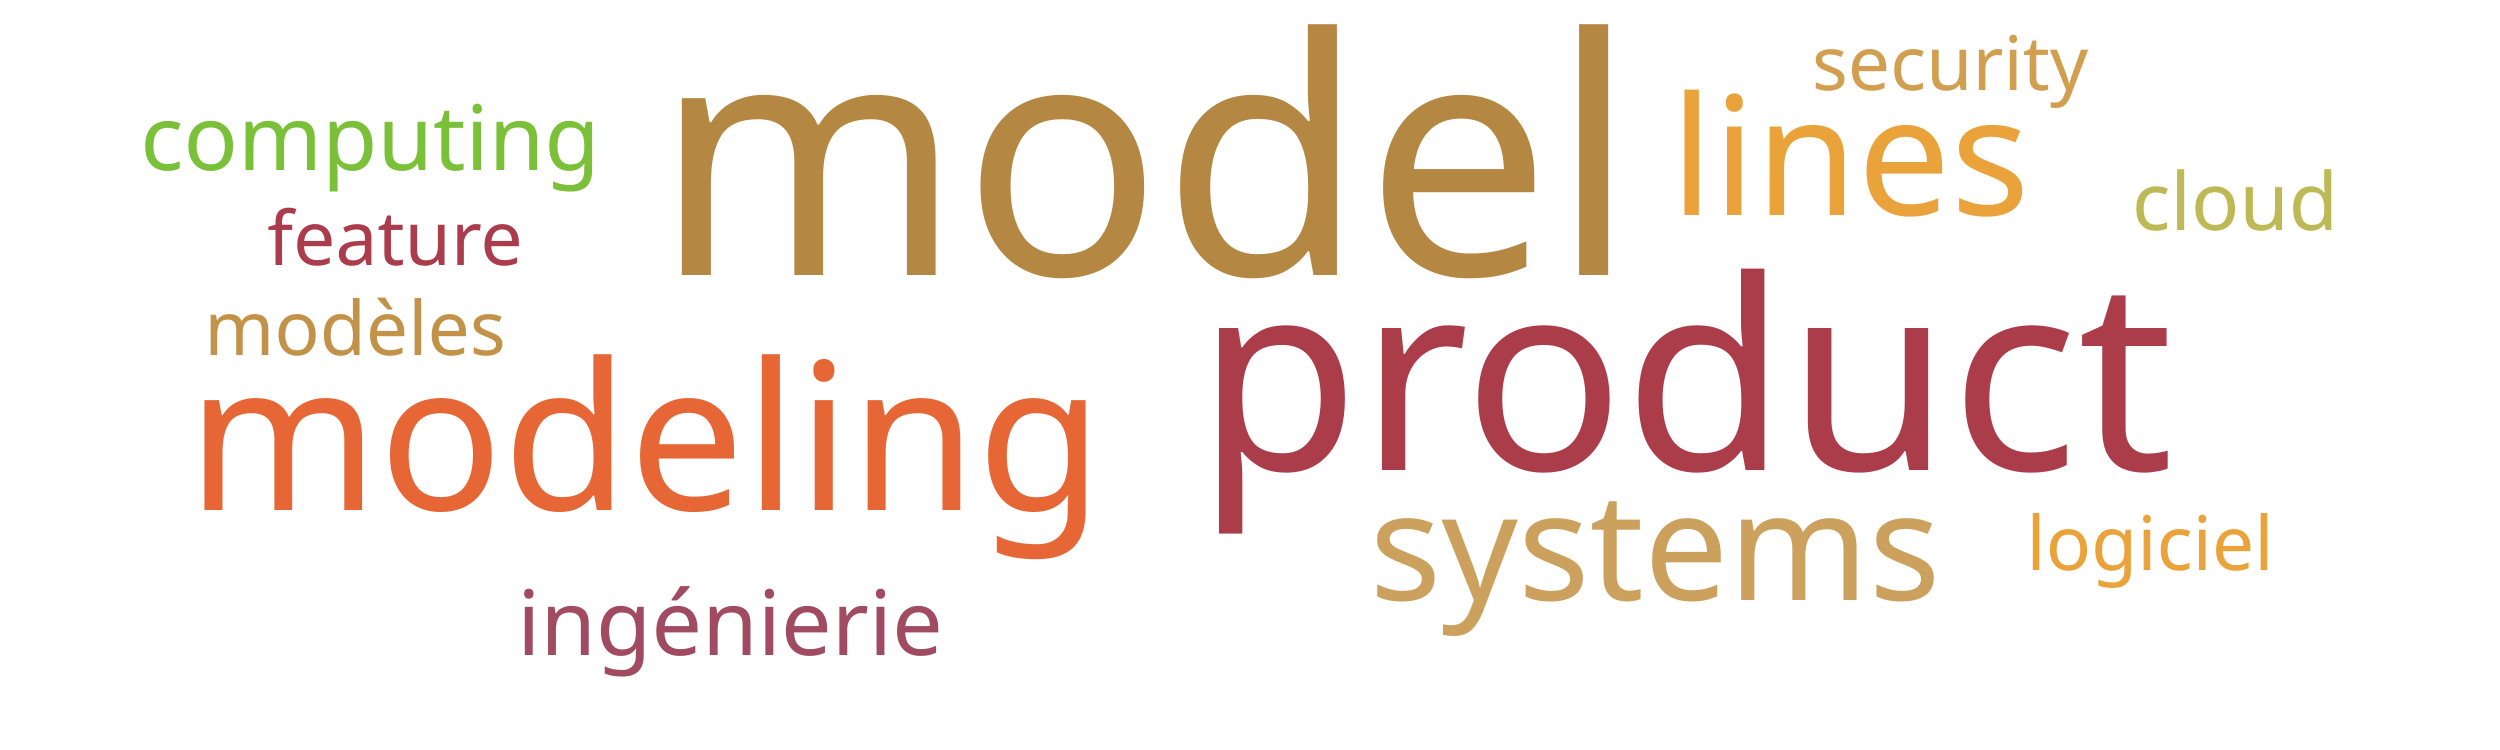
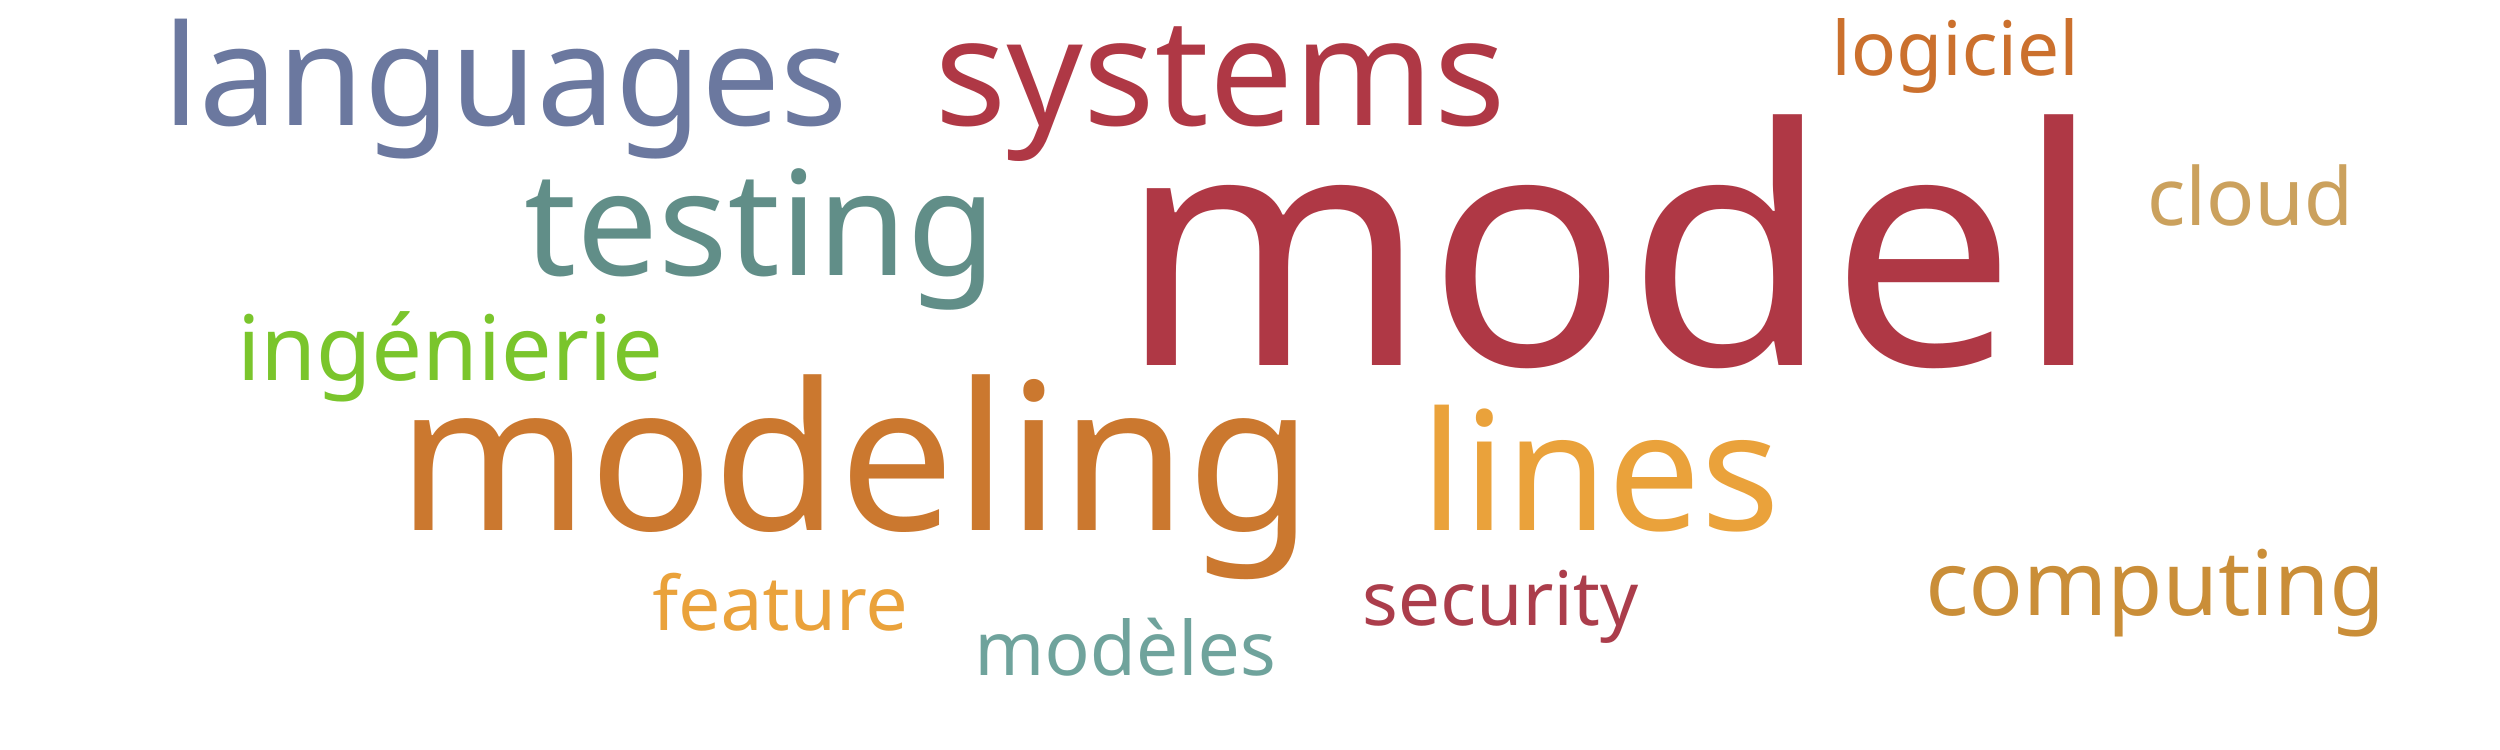
<svg xmlns="http://www.w3.org/2000/svg" width="500" height="150">
  <g transform="translate(250, 75)">
-     <text text-anchor="middle" style="font-family: Impact; font-size: 66px; fill: #b48742" transform="translate(-21,-20)rotate(0)">model</text>
-     <text text-anchor="middle" style="font-family: Impact; font-size: 53px; fill: #ab3d4b" transform="translate(87,19)rotate(0)">product</text>
-     <text text-anchor="middle" style="font-family: Impact; font-size: 41px; fill: #e76635" transform="translate(-121,27)rotate(0)">modeling</text>
-     <text text-anchor="middle" style="font-family: Impact; font-size: 33px; fill: #eaa23b" transform="translate(120,-32)rotate(0)">lines</text>
-     <text text-anchor="middle" style="font-family: Impact; font-size: 30px; fill: #cba15d" transform="translate(81,45)rotate(0)">systems</text>
-     <text text-anchor="middle" style="font-family: Impact; font-size: 18px; fill: #7bc039" transform="translate(-176,-41)rotate(0)">computing</text>
-     <text text-anchor="middle" style="font-family: Impact; font-size: 18px; fill: #a04b62" transform="translate(-104,56)rotate(0)">ingénierie</text>
-     <text text-anchor="middle" style="font-family: Impact; font-size: 16px; fill: #bdb954" transform="translate(197,-29)rotate(0)">cloud</text>
-     <text text-anchor="middle" style="font-family: Impact; font-size: 15px; fill: #ab3c4b" transform="translate(-171,-22)rotate(0)">feature</text>
-     <text text-anchor="middle" style="font-family: Impact; font-size: 15px; fill: #d19f4f" transform="translate(140,-57)rotate(0)">security</text>
-     <text text-anchor="middle" style="font-family: Impact; font-size: 15px; fill: #eaa23b" transform="translate(180,39)rotate(0)">logiciel</text>
-     <text text-anchor="middle" style="font-family: Impact; font-size: 15px; fill: #c39249" transform="translate(-179,-4)rotate(0)">modèles</text>
+     <text text-anchor="middle" style="font-family: Impact; font-size: 66px; fill: #af3845" transform="translate(72,-2)rotate(0)">model</text>
+     <text text-anchor="middle" style="font-family: Impact; font-size: 41px; fill: #cb782f" transform="translate(-79,31)rotate(0)">modeling</text>
+     <text text-anchor="middle" style="font-family: Impact; font-size: 33px; fill: #eaa23b" transform="translate(70,31)rotate(0)">lines</text>
+     <text text-anchor="middle" style="font-family: Impact; font-size: 30px; fill: #af3845" transform="translate(-6,-50)rotate(0)">systems</text>
+     <text text-anchor="middle" style="font-family: Impact; font-size: 29px; fill: #618e88" transform="translate(-98,-20)rotate(0)">testing</text>
+     <text text-anchor="middle" style="font-family: Impact; font-size: 28px; fill: #6b789f" transform="translate(-149,-50)rotate(0)">languages</text>
+     <text text-anchor="middle" style="font-family: Impact; font-size: 18px; fill: #ca8e38" transform="translate(181,48)rotate(0)">computing</text>
+     <text text-anchor="middle" style="font-family: Impact; font-size: 18px; fill: #7ac52c" transform="translate(-160,1)rotate(0)">ingénierie</text>
+     <text text-anchor="middle" style="font-family: Impact; font-size: 16px; fill: #cba15d" transform="translate(200,-30)rotate(0)">cloud</text>
+     <text text-anchor="middle" style="font-family: Impact; font-size: 15px; fill: #eaa23b" transform="translate(-94,51)rotate(0)">feature</text>
+     <text text-anchor="middle" style="font-family: Impact; font-size: 15px; fill: #ab3d4b" transform="translate(50,50)rotate(0)">security</text>
+     <text text-anchor="middle" style="font-family: Impact; font-size: 15px; fill: #cb702d" transform="translate(141,-60)rotate(0)">logiciel</text>
+     <text text-anchor="middle" style="font-family: Impact; font-size: 15px; fill: #6fa39c" transform="translate(-25,60)rotate(0)">modèles</text>
  </g>
</svg>
